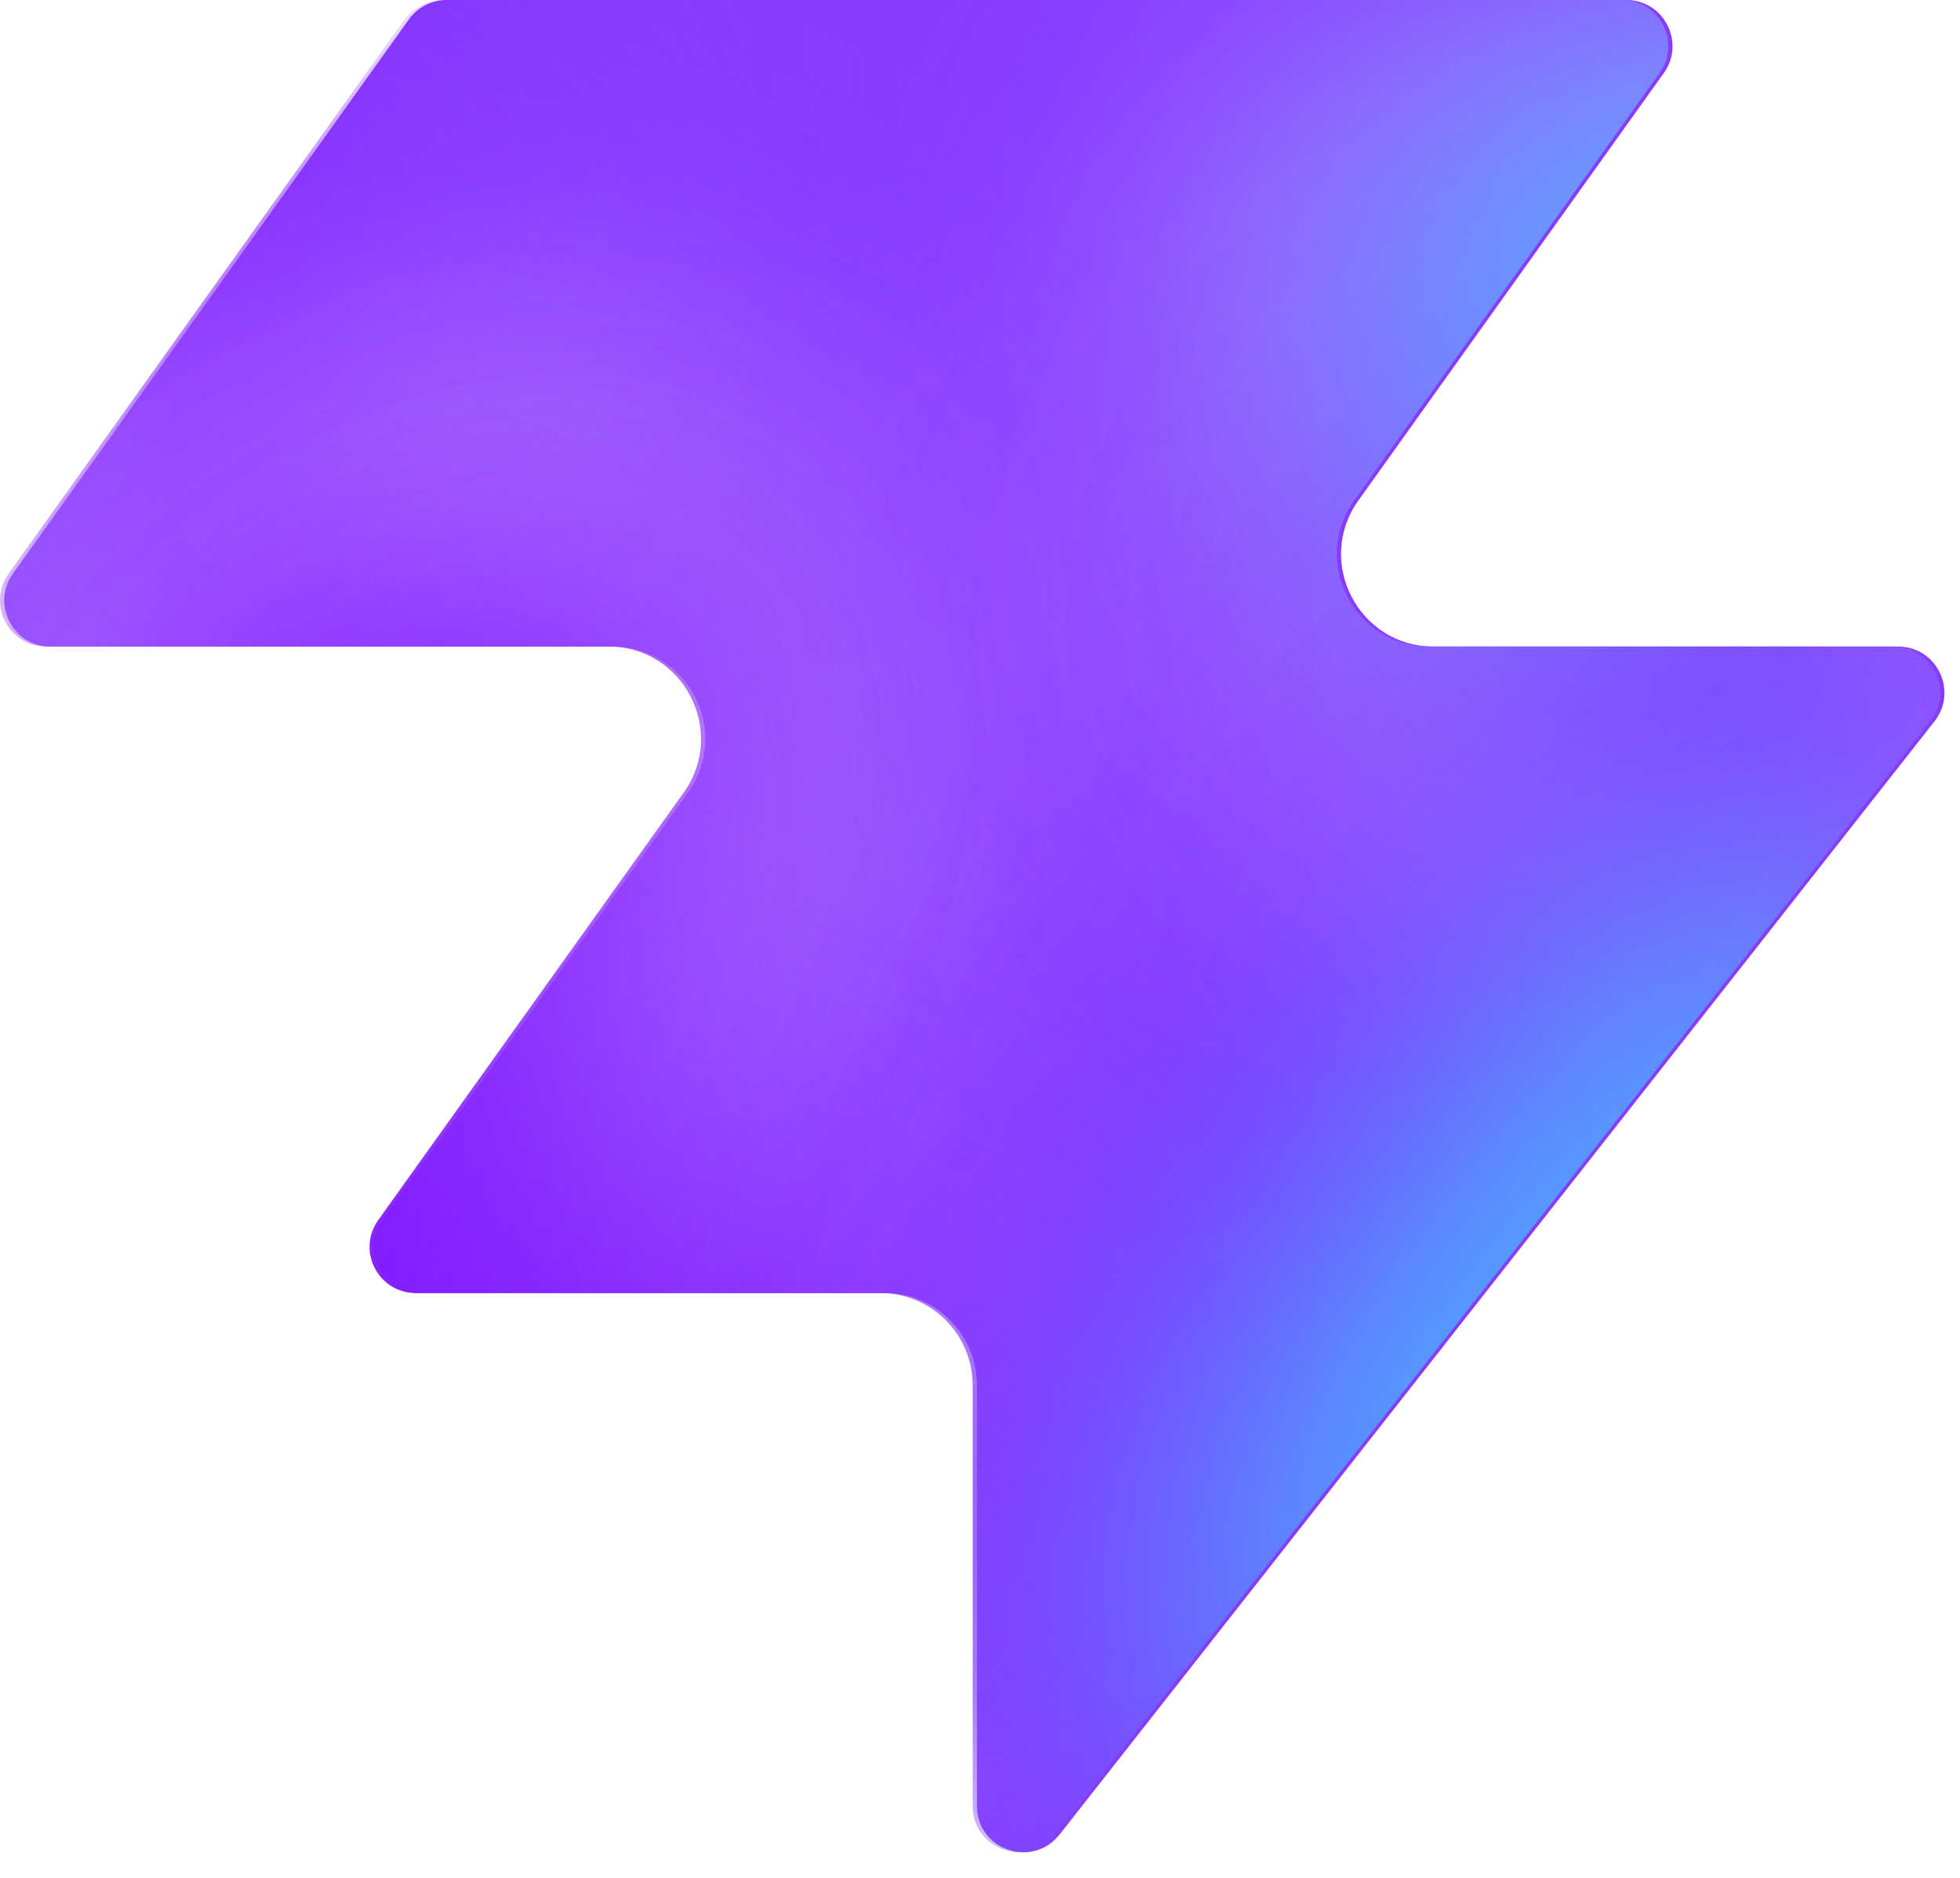
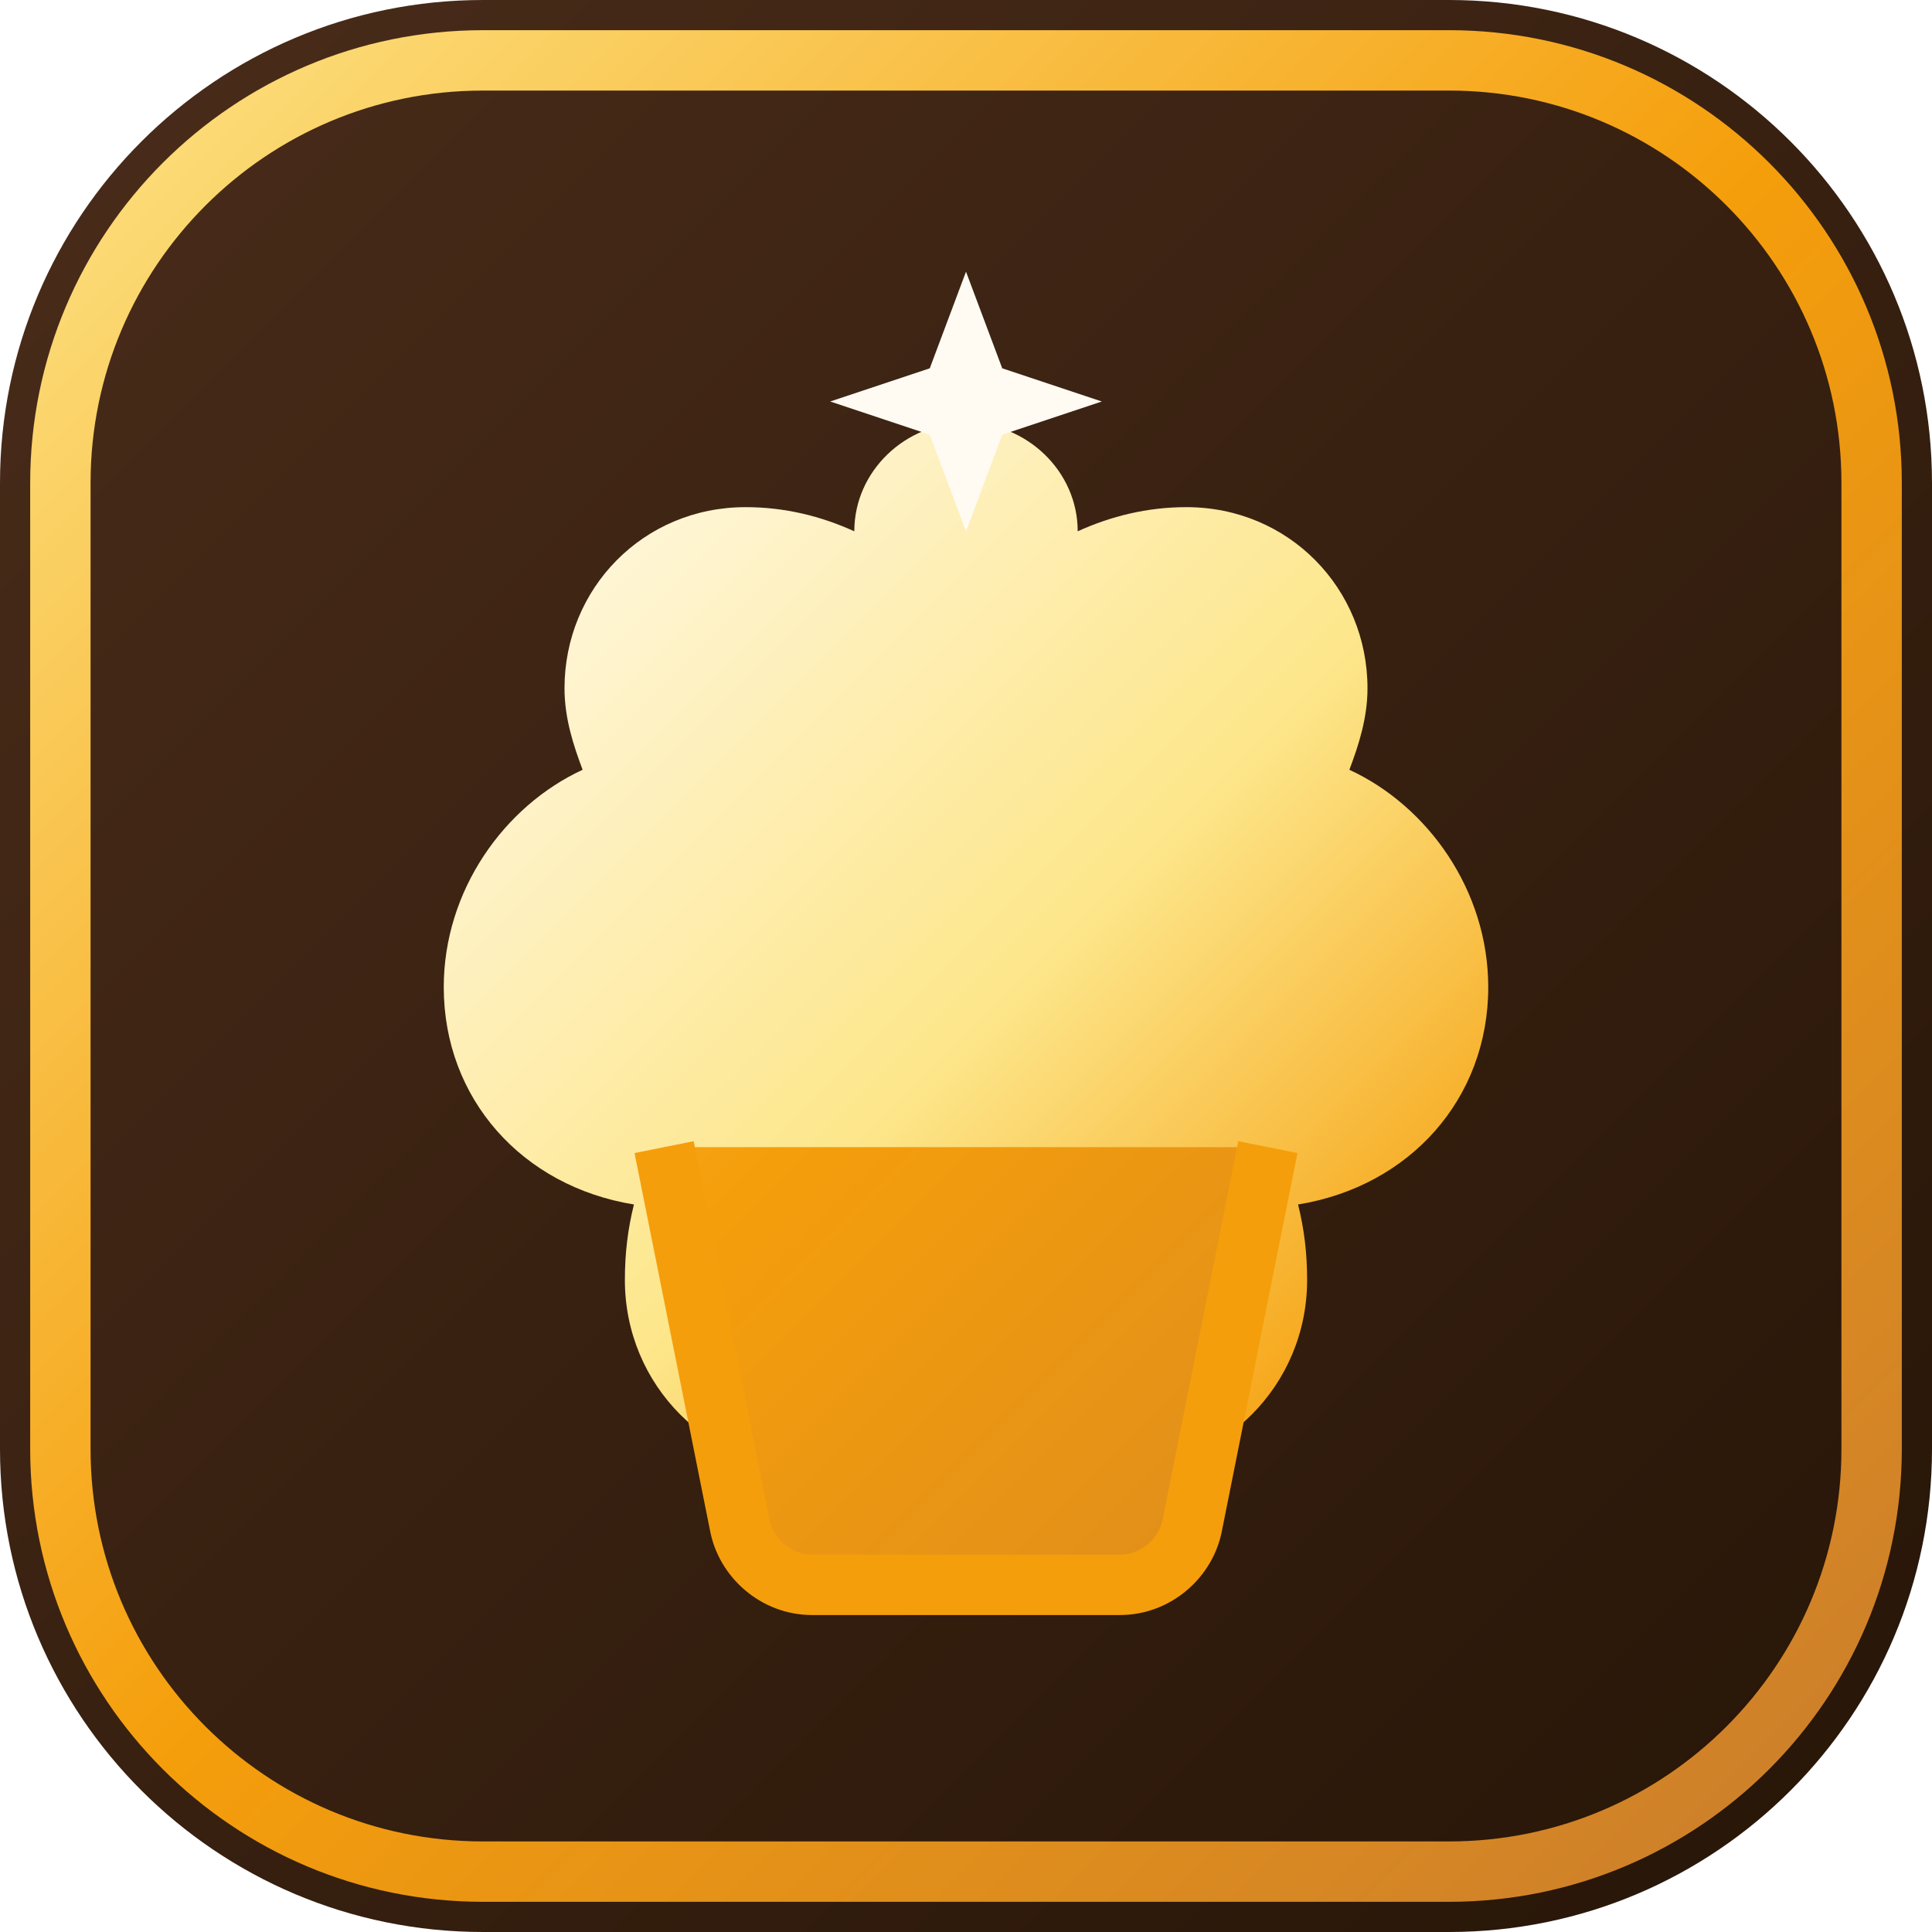
- <svg xmlns="http://www.w3.org/2000/svg" width="48" height="46" fill="none" viewBox="0 0 48 46">
-   <path fill="#863bff" d="M25.946 44.938c-.664.845-2.021.375-2.021-.698V33.937a2.26 2.26 0 0 0-2.262-2.262H10.287c-.92 0-1.456-1.04-.92-1.788l7.48-10.471c1.07-1.497 0-3.578-1.842-3.578H1.237c-.92 0-1.456-1.04-.92-1.788L10.013.474c.214-.297.556-.474.92-.474h28.894c.92 0 1.456 1.04.92 1.788l-7.48 10.471c-1.07 1.498 0 3.579 1.842 3.579h11.377c.943 0 1.473 1.088.89 1.83L25.947 44.94z" style="fill:#863bff;fill:color(display-p3 .525 .23 1);fill-opacity:1" />
-   <mask id="a" width="48" height="46" x="0" y="0" maskUnits="userSpaceOnUse" style="mask-type:alpha">
-     <path fill="#000" d="M25.842 44.938c-.664.844-2.021.375-2.021-.698V33.937a2.26 2.26 0 0 0-2.262-2.262H10.183c-.92 0-1.456-1.04-.92-1.788l7.48-10.471c1.07-1.498 0-3.579-1.842-3.579H1.133c-.92 0-1.456-1.04-.92-1.787L9.91.473c.214-.297.556-.474.92-.474h28.894c.92 0 1.456 1.04.92 1.788l-7.48 10.471c-1.07 1.498 0 3.578 1.842 3.578h11.377c.943 0 1.473 1.088.89 1.832L25.843 44.94z" style="fill:#000;fill-opacity:1" />
-   </mask>
-   <g mask="url(#a)">
-     <g filter="url(#b)">
-       <ellipse cx="5.508" cy="14.704" fill="#ede6ff" rx="5.508" ry="14.704" style="fill:#ede6ff;fill:color(display-p3 .927 .903 1);fill-opacity:1" transform="matrix(.00324 1 1 -.00324 -4.47 31.516)" />
-     </g>
-     <g filter="url(#c)">
-       <ellipse cx="10.399" cy="29.851" fill="#ede6ff" rx="10.399" ry="29.851" style="fill:#ede6ff;fill:color(display-p3 .927 .903 1);fill-opacity:1" transform="matrix(.00324 1 1 -.00324 -39.328 7.883)" />
-     </g>
-     <g filter="url(#d)">
-       <ellipse cx="5.508" cy="30.487" fill="#7e14ff" rx="5.508" ry="30.487" style="fill:#7e14ff;fill:color(display-p3 .492 .077 1);fill-opacity:1" transform="rotate(89.814 -25.913 -14.639)scale(1 -1)" />
-     </g>
-     <g filter="url(#e)">
-       <ellipse cx="5.508" cy="30.599" fill="#7e14ff" rx="5.508" ry="30.599" style="fill:#7e14ff;fill:color(display-p3 .492 .077 1);fill-opacity:1" transform="rotate(89.814 -32.644 -3.334)scale(1 -1)" />
-     </g>
-     <g filter="url(#f)">
-       <ellipse cx="5.508" cy="30.599" fill="#7e14ff" rx="5.508" ry="30.599" style="fill:#7e14ff;fill:color(display-p3 .492 .077 1);fill-opacity:1" transform="matrix(.00324 1 1 -.00324 -34.34 30.47)" />
-     </g>
-     <g filter="url(#g)">
-       <ellipse cx="14.072" cy="22.078" fill="#ede6ff" rx="14.072" ry="22.078" style="fill:#ede6ff;fill:color(display-p3 .927 .903 1);fill-opacity:1" transform="rotate(93.35 24.506 48.493)scale(-1 1)" />
-     </g>
-     <g filter="url(#h)">
-       <ellipse cx="3.47" cy="21.501" fill="#7e14ff" rx="3.47" ry="21.501" style="fill:#7e14ff;fill:color(display-p3 .492 .077 1);fill-opacity:1" transform="rotate(89.009 28.708 47.59)scale(-1 1)" />
-     </g>
-     <g filter="url(#i)">
-       <ellipse cx="3.47" cy="21.501" fill="#7e14ff" rx="3.47" ry="21.501" style="fill:#7e14ff;fill:color(display-p3 .492 .077 1);fill-opacity:1" transform="rotate(89.009 28.708 47.59)scale(-1 1)" />
-     </g>
-     <g filter="url(#j)">
-       <ellipse cx=".387" cy="8.972" fill="#7e14ff" rx="4.407" ry="29.108" style="fill:#7e14ff;fill:color(display-p3 .492 .077 1);fill-opacity:1" transform="rotate(39.51 .387 8.972)" />
-     </g>
-     <g filter="url(#k)">
-       <ellipse cx="47.523" cy="-6.092" fill="#7e14ff" rx="4.407" ry="29.108" style="fill:#7e14ff;fill:color(display-p3 .492 .077 1);fill-opacity:1" transform="rotate(37.892 47.523 -6.092)" />
-     </g>
-     <g filter="url(#l)">
-       <ellipse cx="41.412" cy="6.333" fill="#47bfff" rx="5.971" ry="9.665" style="fill:#47bfff;fill:color(display-p3 .28 .748 1);fill-opacity:1" transform="rotate(37.892 41.412 6.333)" />
-     </g>
-     <g filter="url(#m)">
-       <ellipse cx="-1.879" cy="38.332" fill="#7e14ff" rx="4.407" ry="29.108" style="fill:#7e14ff;fill:color(display-p3 .492 .077 1);fill-opacity:1" transform="rotate(37.892 -1.88 38.332)" />
-     </g>
-     <g filter="url(#n)">
-       <ellipse cx="-1.879" cy="38.332" fill="#7e14ff" rx="4.407" ry="29.108" style="fill:#7e14ff;fill:color(display-p3 .492 .077 1);fill-opacity:1" transform="rotate(37.892 -1.88 38.332)" />
-     </g>
-     <g filter="url(#o)">
-       <ellipse cx="35.651" cy="29.907" fill="#7e14ff" rx="4.407" ry="29.108" style="fill:#7e14ff;fill:color(display-p3 .492 .077 1);fill-opacity:1" transform="rotate(37.892 35.651 29.907)" />
-     </g>
-     <g filter="url(#p)">
-       <ellipse cx="38.418" cy="32.4" fill="#47bfff" rx="5.971" ry="15.297" style="fill:#47bfff;fill:color(display-p3 .28 .748 1);fill-opacity:1" transform="rotate(37.892 38.418 32.4)" />
-     </g>
-   </g>
+ <svg xmlns="http://www.w3.org/2000/svg" viewBox="0 0 64 64">
  <defs>
-     <filter id="b" width="60.045" height="41.654" x="-19.77" y="16.149" color-interpolation-filters="sRGB" filterUnits="userSpaceOnUse">
-       <feFlood flood-opacity="0" result="BackgroundImageFix" />
-       <feBlend in="SourceGraphic" in2="BackgroundImageFix" result="shape" />
-       <feGaussianBlur result="effect1_foregroundBlur_2002_17158" stdDeviation="7.659" />
-     </filter>
-     <filter id="c" width="90.34" height="51.437" x="-54.613" y="-7.533" color-interpolation-filters="sRGB" filterUnits="userSpaceOnUse">
-       <feFlood flood-opacity="0" result="BackgroundImageFix" />
-       <feBlend in="SourceGraphic" in2="BackgroundImageFix" result="shape" />
-       <feGaussianBlur result="effect1_foregroundBlur_2002_17158" stdDeviation="7.659" />
-     </filter>
-     <filter id="d" width="79.355" height="29.4" x="-49.64" y="2.03" color-interpolation-filters="sRGB" filterUnits="userSpaceOnUse">
-       <feFlood flood-opacity="0" result="BackgroundImageFix" />
-       <feBlend in="SourceGraphic" in2="BackgroundImageFix" result="shape" />
-       <feGaussianBlur result="effect1_foregroundBlur_2002_17158" stdDeviation="4.596" />
-     </filter>
-     <filter id="e" width="79.579" height="29.4" x="-45.045" y="20.029" color-interpolation-filters="sRGB" filterUnits="userSpaceOnUse">
-       <feFlood flood-opacity="0" result="BackgroundImageFix" />
-       <feBlend in="SourceGraphic" in2="BackgroundImageFix" result="shape" />
-       <feGaussianBlur result="effect1_foregroundBlur_2002_17158" stdDeviation="4.596" />
-     </filter>
-     <filter id="f" width="79.579" height="29.4" x="-43.513" y="21.178" color-interpolation-filters="sRGB" filterUnits="userSpaceOnUse">
-       <feFlood flood-opacity="0" result="BackgroundImageFix" />
-       <feBlend in="SourceGraphic" in2="BackgroundImageFix" result="shape" />
-       <feGaussianBlur result="effect1_foregroundBlur_2002_17158" stdDeviation="4.596" />
-     </filter>
-     <filter id="g" width="74.749" height="58.852" x="15.756" y="-17.901" color-interpolation-filters="sRGB" filterUnits="userSpaceOnUse">
-       <feFlood flood-opacity="0" result="BackgroundImageFix" />
-       <feBlend in="SourceGraphic" in2="BackgroundImageFix" result="shape" />
-       <feGaussianBlur result="effect1_foregroundBlur_2002_17158" stdDeviation="7.659" />
-     </filter>
-     <filter id="h" width="61.377" height="25.362" x="23.548" y="2.284" color-interpolation-filters="sRGB" filterUnits="userSpaceOnUse">
-       <feFlood flood-opacity="0" result="BackgroundImageFix" />
-       <feBlend in="SourceGraphic" in2="BackgroundImageFix" result="shape" />
-       <feGaussianBlur result="effect1_foregroundBlur_2002_17158" stdDeviation="4.596" />
-     </filter>
-     <filter id="i" width="61.377" height="25.362" x="23.548" y="2.284" color-interpolation-filters="sRGB" filterUnits="userSpaceOnUse">
-       <feFlood flood-opacity="0" result="BackgroundImageFix" />
-       <feBlend in="SourceGraphic" in2="BackgroundImageFix" result="shape" />
-       <feGaussianBlur result="effect1_foregroundBlur_2002_17158" stdDeviation="4.596" />
-     </filter>
-     <filter id="j" width="56.045" height="63.649" x="-27.636" y="-22.853" color-interpolation-filters="sRGB" filterUnits="userSpaceOnUse">
-       <feFlood flood-opacity="0" result="BackgroundImageFix" />
-       <feBlend in="SourceGraphic" in2="BackgroundImageFix" result="shape" />
-       <feGaussianBlur result="effect1_foregroundBlur_2002_17158" stdDeviation="4.596" />
-     </filter>
-     <filter id="k" width="54.814" height="64.646" x="20.116" y="-38.415" color-interpolation-filters="sRGB" filterUnits="userSpaceOnUse">
-       <feFlood flood-opacity="0" result="BackgroundImageFix" />
-       <feBlend in="SourceGraphic" in2="BackgroundImageFix" result="shape" />
-       <feGaussianBlur result="effect1_foregroundBlur_2002_17158" stdDeviation="4.596" />
-     </filter>
-     <filter id="l" width="33.541" height="35.313" x="24.641" y="-11.323" color-interpolation-filters="sRGB" filterUnits="userSpaceOnUse">
-       <feFlood flood-opacity="0" result="BackgroundImageFix" />
-       <feBlend in="SourceGraphic" in2="BackgroundImageFix" result="shape" />
-       <feGaussianBlur result="effect1_foregroundBlur_2002_17158" stdDeviation="4.596" />
-     </filter>
-     <filter id="m" width="54.814" height="64.646" x="-29.286" y="6.009" color-interpolation-filters="sRGB" filterUnits="userSpaceOnUse">
-       <feFlood flood-opacity="0" result="BackgroundImageFix" />
-       <feBlend in="SourceGraphic" in2="BackgroundImageFix" result="shape" />
-       <feGaussianBlur result="effect1_foregroundBlur_2002_17158" stdDeviation="4.596" />
-     </filter>
-     <filter id="n" width="54.814" height="64.646" x="-29.286" y="6.009" color-interpolation-filters="sRGB" filterUnits="userSpaceOnUse">
-       <feFlood flood-opacity="0" result="BackgroundImageFix" />
-       <feBlend in="SourceGraphic" in2="BackgroundImageFix" result="shape" />
-       <feGaussianBlur result="effect1_foregroundBlur_2002_17158" stdDeviation="4.596" />
-     </filter>
-     <filter id="o" width="54.814" height="64.646" x="8.244" y="-2.416" color-interpolation-filters="sRGB" filterUnits="userSpaceOnUse">
-       <feFlood flood-opacity="0" result="BackgroundImageFix" />
-       <feBlend in="SourceGraphic" in2="BackgroundImageFix" result="shape" />
-       <feGaussianBlur result="effect1_foregroundBlur_2002_17158" stdDeviation="4.596" />
-     </filter>
-     <filter id="p" width="39.409" height="43.623" x="18.713" y="10.588" color-interpolation-filters="sRGB" filterUnits="userSpaceOnUse">
-       <feFlood flood-opacity="0" result="BackgroundImageFix" />
-       <feBlend in="SourceGraphic" in2="BackgroundImageFix" result="shape" />
-       <feGaussianBlur result="effect1_foregroundBlur_2002_17158" stdDeviation="4.596" />
-     </filter>
+     <linearGradient id="bg" x1="0" y1="0" x2="64" y2="64" gradientUnits="userSpaceOnUse">
+       <stop stop-color="#4A2C1A" />
+       <stop offset="1" stop-color="#261507" />
+     </linearGradient>
+     <linearGradient id="gold" x1="0" y1="0" x2="64" y2="64" gradientUnits="userSpaceOnUse">
+       <stop stop-color="#FDE68A" />
+       <stop offset="0.5" stop-color="#F59E0B" />
+       <stop offset="1" stop-color="#C77B30" />
+     </linearGradient>
+     <linearGradient id="cream" x1="16" y1="12" x2="48" y2="44" gradientUnits="userSpaceOnUse">
+       <stop stop-color="#FFFBF3" />
+       <stop offset="0.6" stop-color="#FDE68A" />
+       <stop offset="1" stop-color="#F59E0B" />
+     </linearGradient>
  </defs>
+   <rect width="64" height="64" rx="16" fill="url(#bg)" />
+   <rect x="2" y="2" width="60" height="60" rx="14" fill="none" stroke="url(#gold)" stroke-width="2" />
+   <path d="M32 14C34 14 35.7 15.6 35.7 17.6C36.8 17.1 38 16.8 39.3 16.8C42.7 16.8 45.3 19.5 45.3 22.8C45.3 23.8 45 24.7 44.7 25.5C47.3 26.7 49.3 29.5 49.3 32.7C49.3 36.4 46.7 39.3 43 39.9C43.2 40.7 43.3 41.5 43.3 42.4C43.3 45.9 40.5 48.7 37 48.7H27C23.5 48.7 20.7 45.9 20.7 42.4C20.7 41.5 20.8 40.7 21 39.9C17.3 39.3 14.7 36.4 14.7 32.7C14.7 29.5 16.7 26.7 19.3 25.5C19 24.7 18.7 23.8 18.7 22.8C18.7 19.5 21.3 16.8 24.7 16.8C26 16.8 27.2 17.1 28.3 17.6C28.3 15.6 30 14 32 14Z" fill="url(#cream)" />
+   <path d="M22 38L24.5 50.5C24.7 51.6 25.7 52.5 26.9 52.5H37.1C38.3 52.5 39.3 51.6 39.5 50.5L42 38" fill="url(#gold)" stroke="#F59E0B" stroke-width="2" />
+   <path d="M32 9L33.2 12.2L36.5 13.3L33.2 14.4L32 17.6L30.8 14.4L27.5 13.3L30.8 12.2L32 9Z" fill="#FFFBF3" />
</svg>
